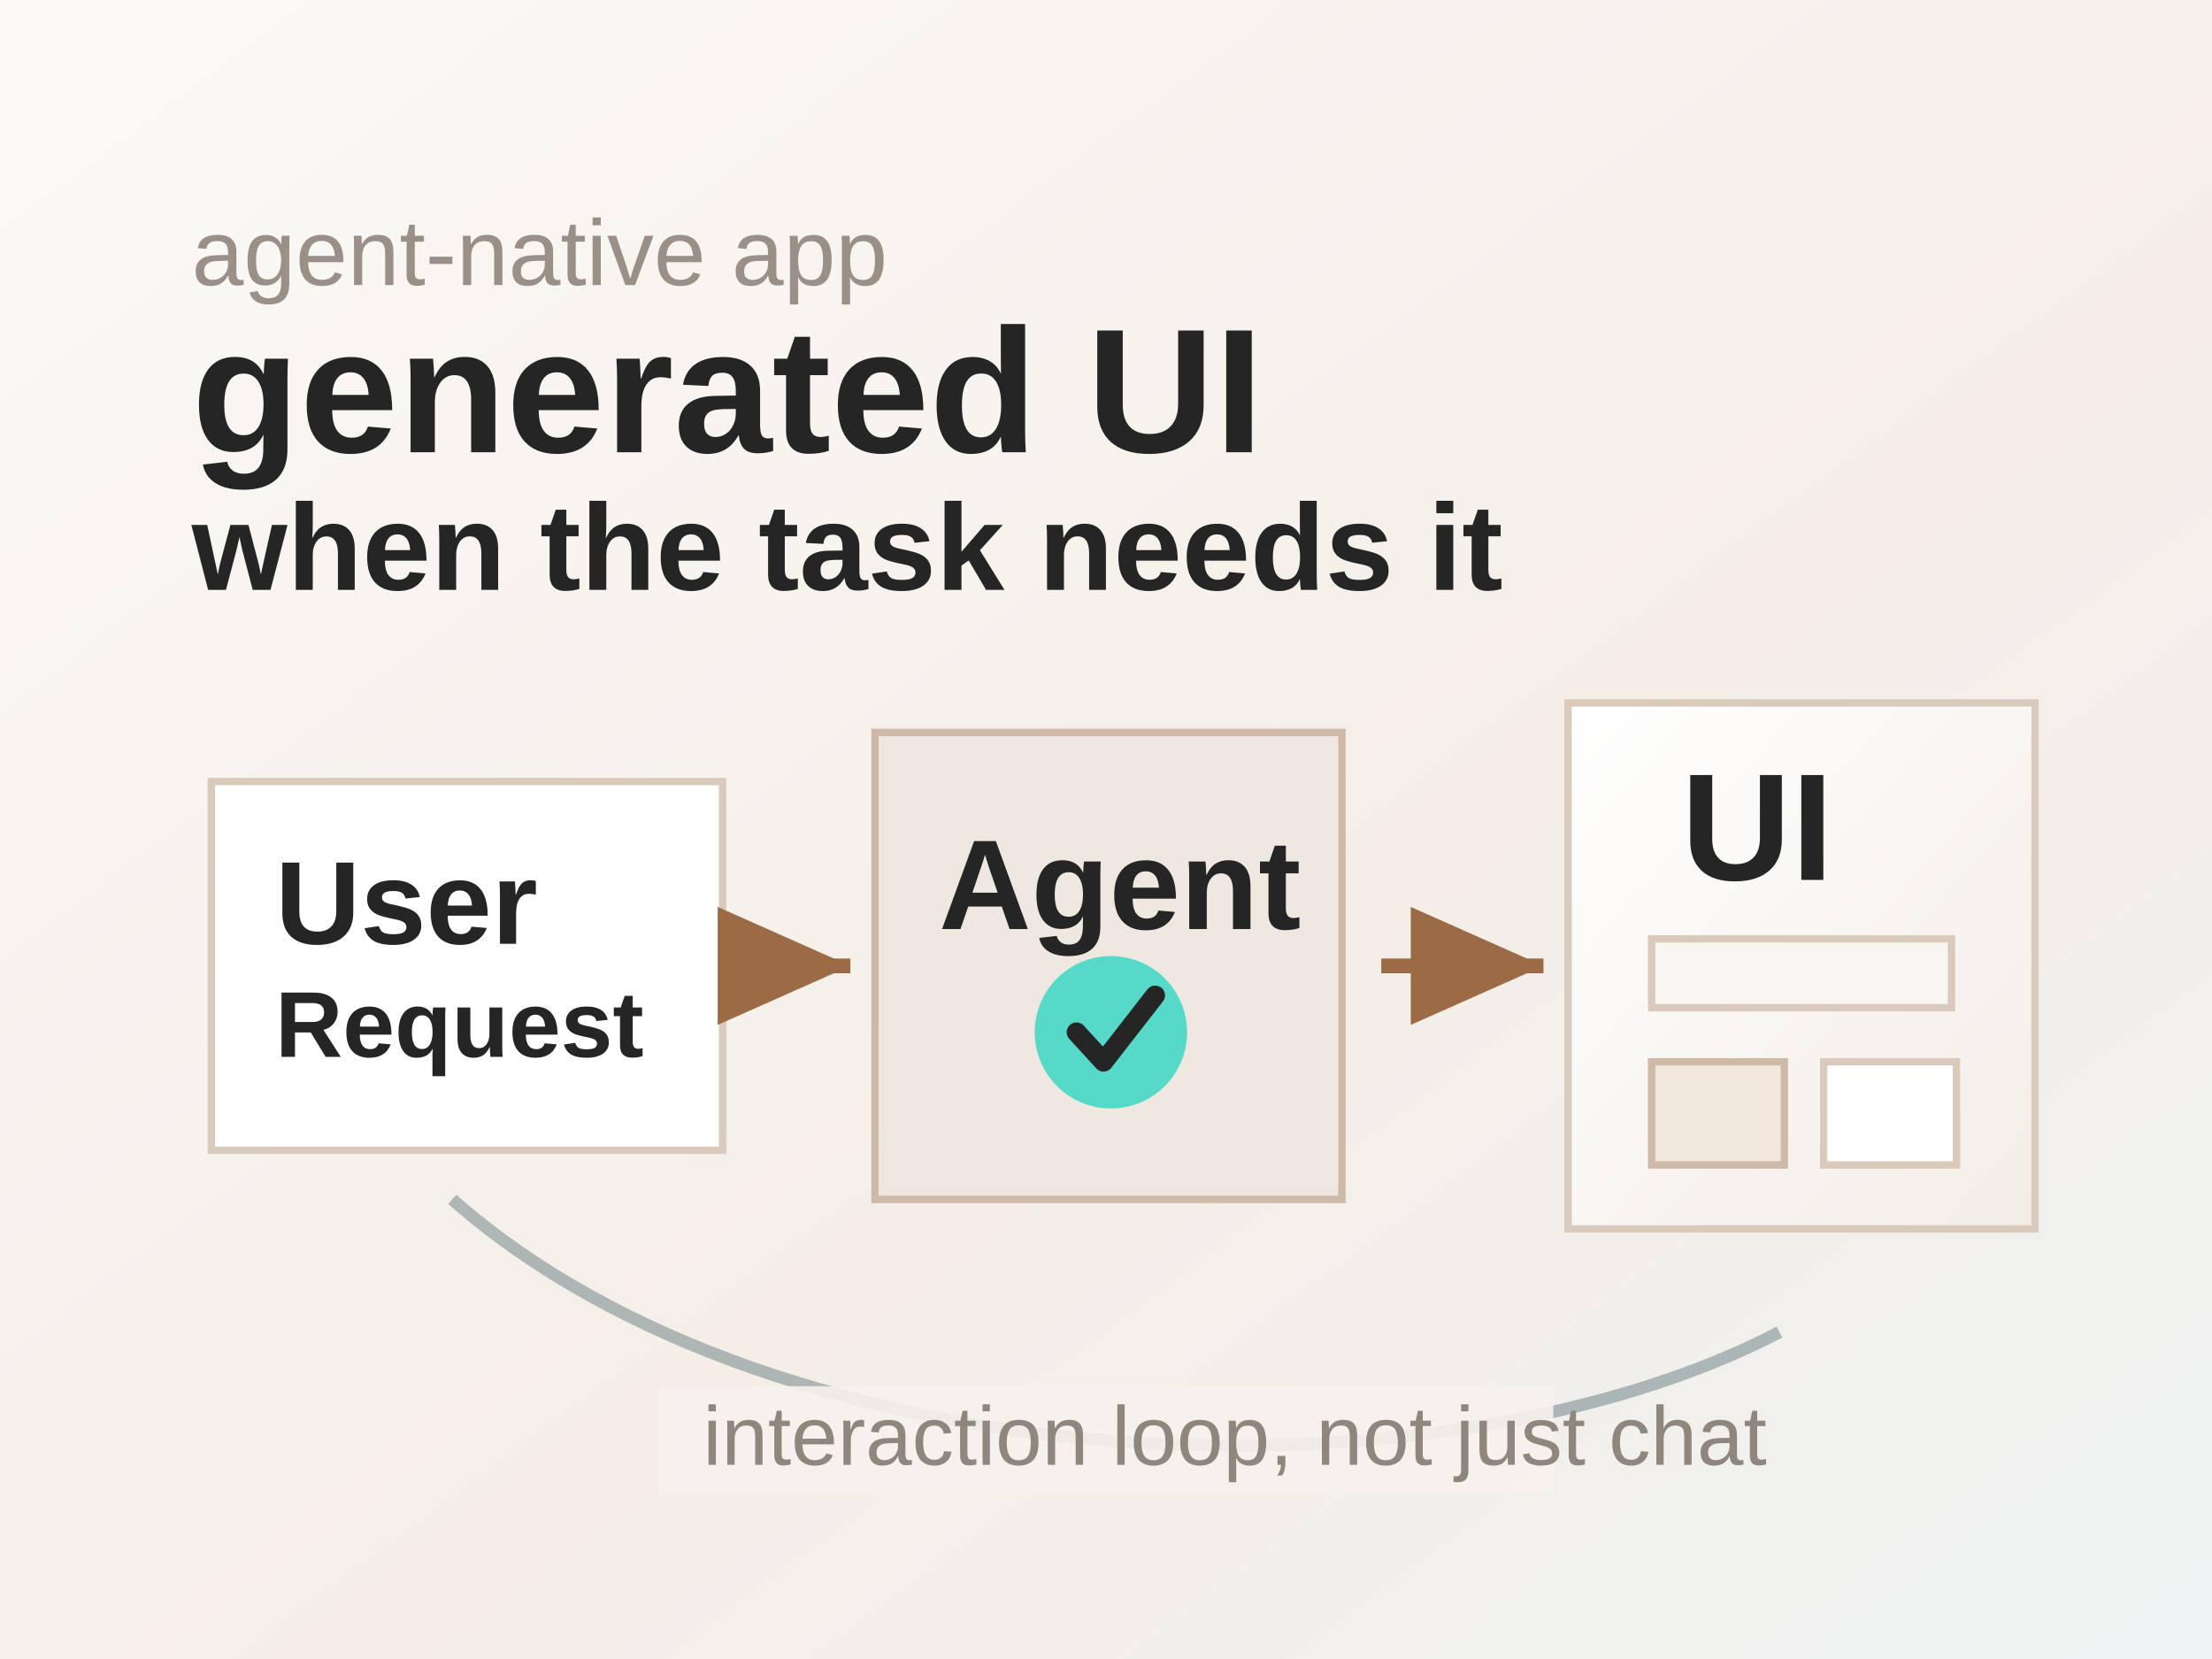
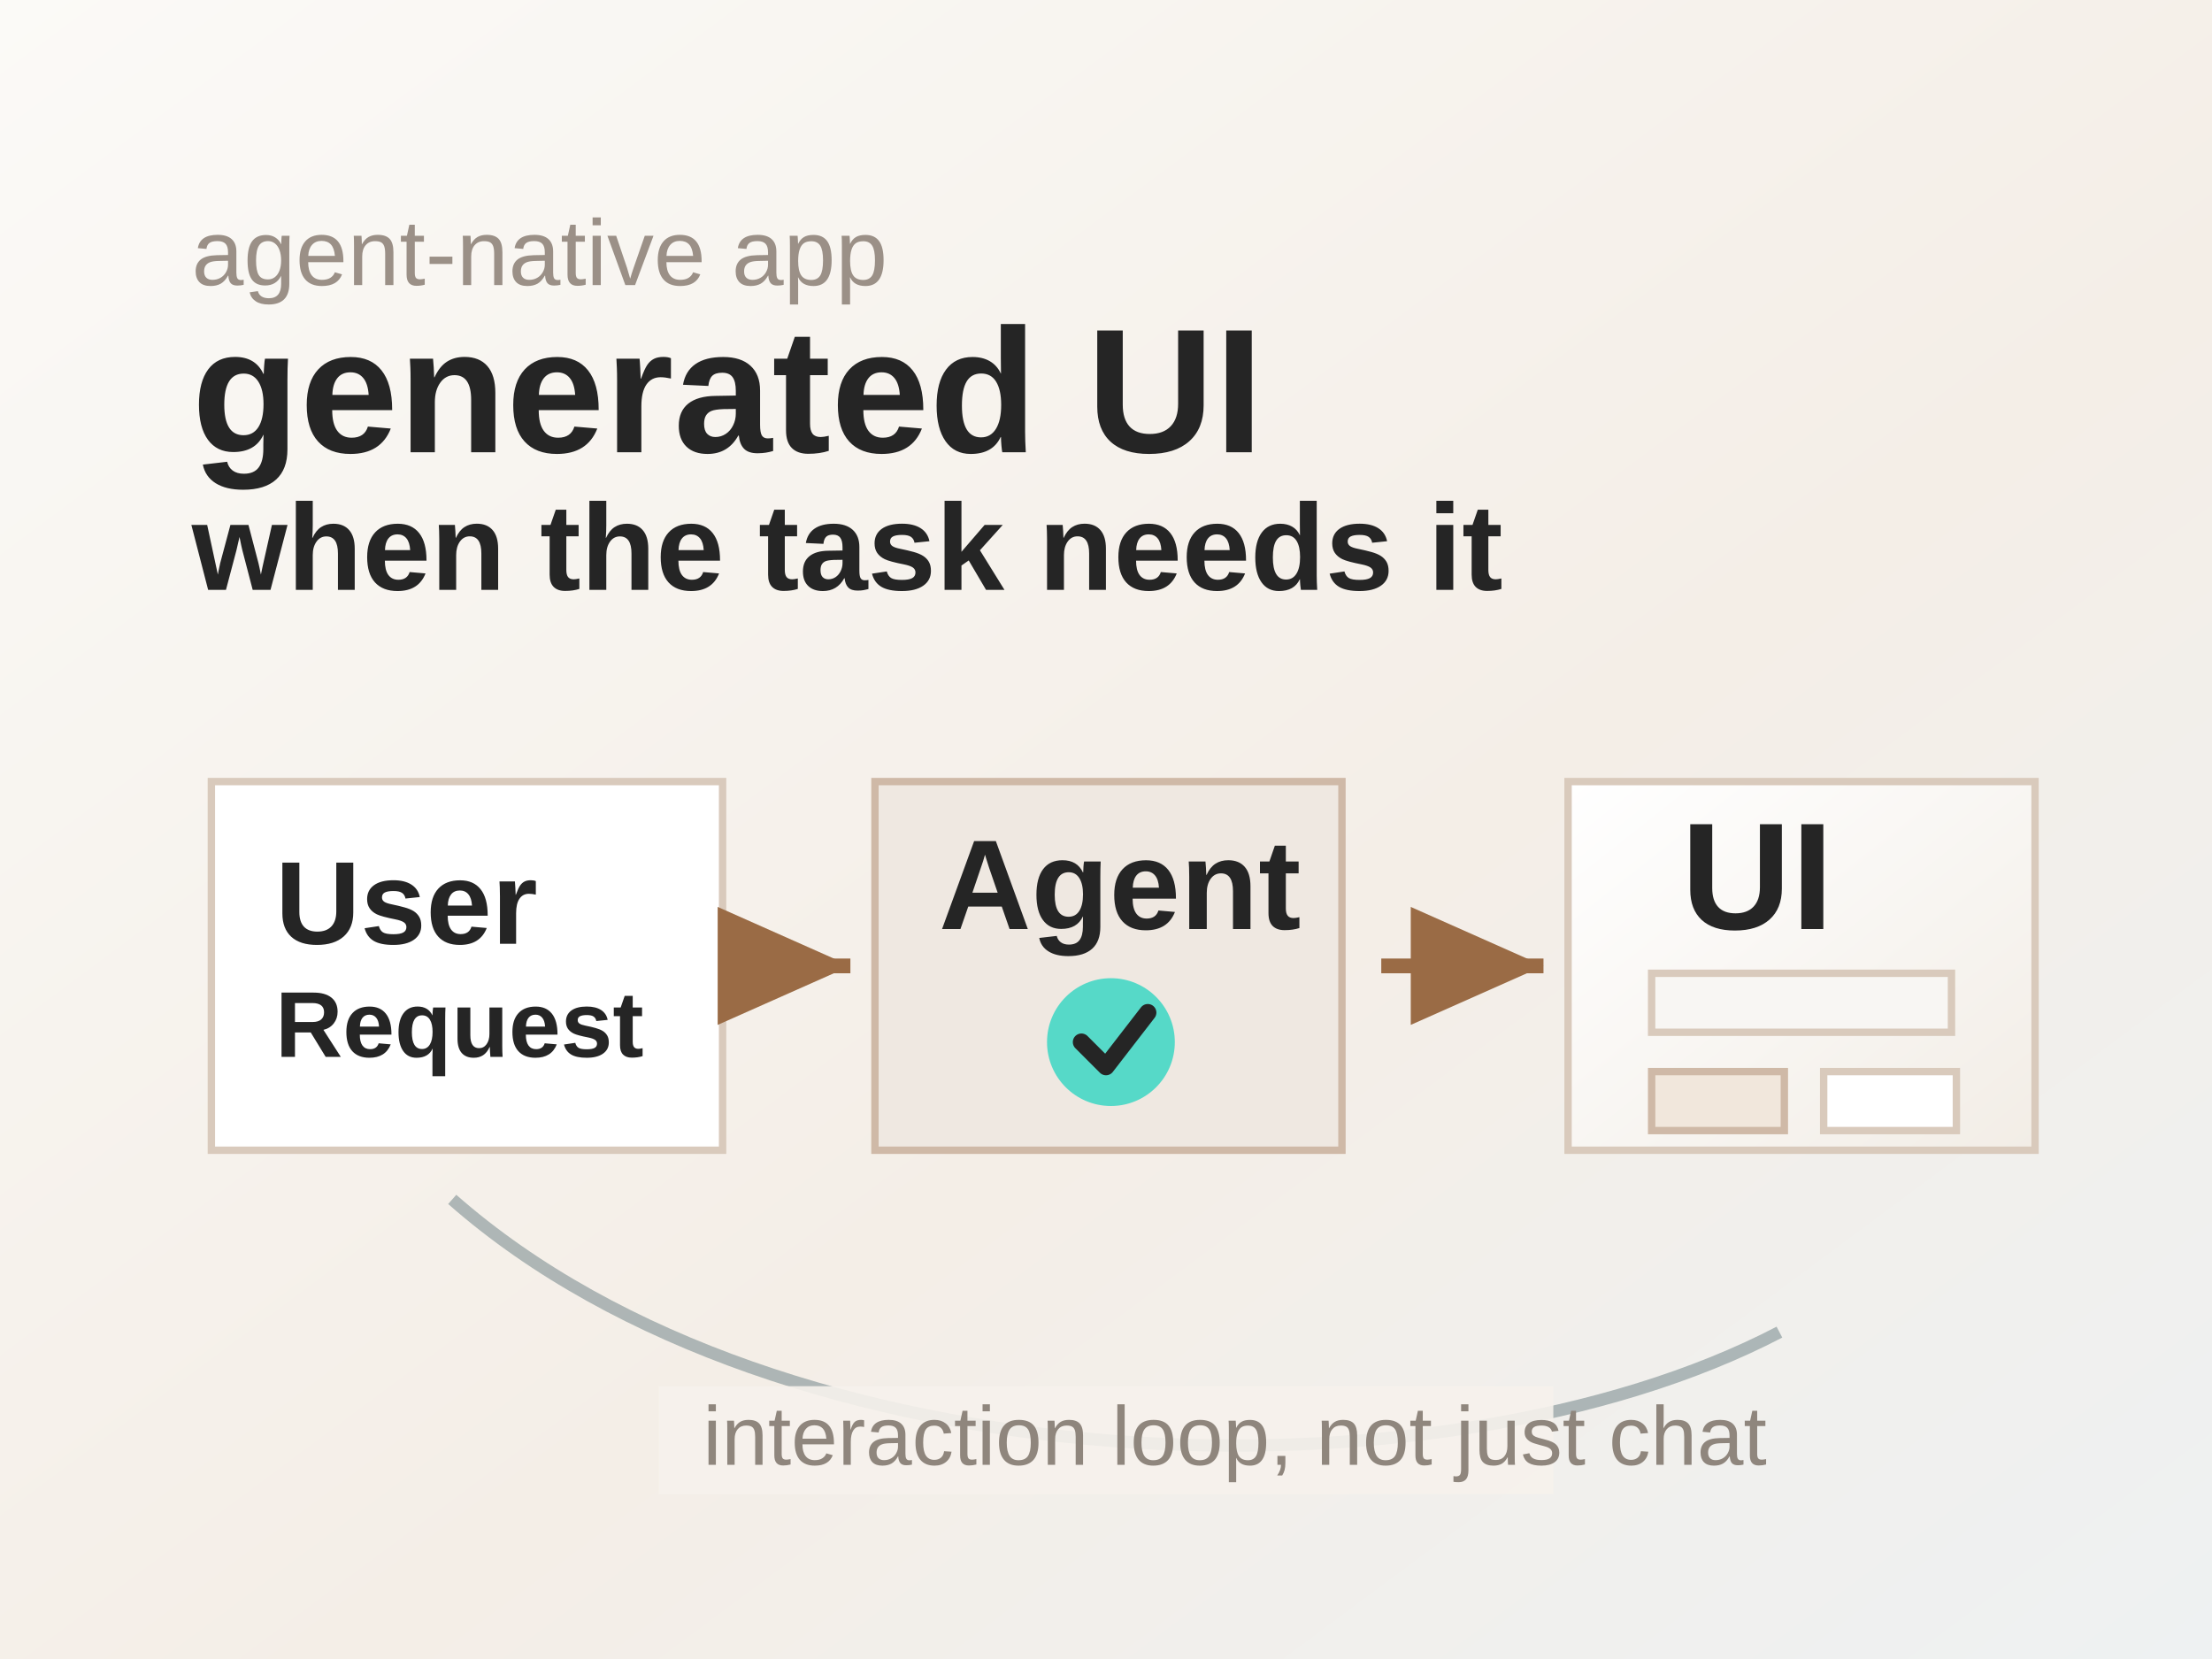
<svg xmlns="http://www.w3.org/2000/svg" viewBox="0 0 900 675" role="img" aria-labelledby="title desc">
  <defs>
    <linearGradient id="bg" x1="0" x2="1" y1="0" y2="1">
      <stop offset="0" stop-color="#fbfaf7" />
      <stop offset="0.58" stop-color="#f4eee7" />
      <stop offset="1" stop-color="#eef1f2" />
    </linearGradient>
    <linearGradient id="surface" x1="0" x2="1" y1="0" y2="1">
      <stop offset="0" stop-color="#ffffff" />
      <stop offset="1" stop-color="#f2ede6" />
    </linearGradient>
    <marker id="arrow" markerWidth="12" markerHeight="12" refX="9" refY="4" orient="auto" markerUnits="strokeWidth">
      <path d="M0,0 L9,4 L0,8 Z" fill="#9a6b45" />
    </marker>
  </defs>
  <rect width="900" height="675" fill="url(#bg)" />
  <text x="78" y="116" fill="#9b9087" font-family="Arial, sans-serif" font-size="38">agent-native app</text>
  <text x="78" y="184" fill="#252525" font-family="Arial, sans-serif" font-size="72" font-weight="700">generated UI</text>
  <text x="78" y="240" fill="#252525" font-family="Arial, sans-serif" font-size="50" font-weight="700">when the task needs it</text>
  <g transform="translate(86 318)">
    <rect width="208" height="150" fill="#ffffff" stroke="#d9cabc" stroke-width="3" />
    <text x="26" y="66" fill="#252525" font-family="Arial, sans-serif" font-size="48" font-weight="700">User</text>
    <text x="26" y="112" fill="#252525" font-family="Arial, sans-serif" font-size="38" font-weight="700">Request</text>
  </g>
-   <g transform="translate(356 298)">
-     <rect width="190" height="190" fill="#efe8e1" stroke="#cfb9a7" stroke-width="3" />
-     <text x="26" y="80" fill="#252525" font-family="Arial, sans-serif" font-size="52" font-weight="700">Agent</text>
-     <circle cx="96" cy="122" r="31" fill="#4fd8c6" opacity="0.95" />
-     <path d="M82 122 L93 134 L114 107" fill="none" stroke="#252525" stroke-width="8" stroke-linecap="round" stroke-linejoin="round" />
+   <g transform="translate(356 318)">
+     <rect width="190" height="150" fill="#efe8e1" stroke="#cfb9a7" stroke-width="3" />
+     <text x="26" y="60" fill="#252525" font-family="Arial, sans-serif" font-size="52" font-weight="700">Agent</text>
+     <circle cx="96" cy="106" r="26" fill="#4fd8c6" opacity="0.95" />
+     <path d="M84 106 L94 116 L111 94" fill="none" stroke="#252525" stroke-width="7" stroke-linecap="round" stroke-linejoin="round" />
  </g>
-   <g transform="translate(638 286)">
-     <rect width="190" height="214" fill="url(#surface)" stroke="#d9cabc" stroke-width="3" />
-     <text x="46" y="72" fill="#252525" font-family="Arial, sans-serif" font-size="62" font-weight="700">UI</text>
-     <rect x="34" y="96" width="122" height="28" fill="#f8f6f3" stroke="#d9cabc" stroke-width="3" />
-     <rect x="34" y="146" width="54" height="42" fill="#f1e7dc" stroke="#cfb9a7" stroke-width="3" />
-     <rect x="104" y="146" width="54" height="42" fill="#ffffff" stroke="#d9cabc" stroke-width="3" />
+   <g transform="translate(638 318)">
+     <rect width="190" height="150" fill="url(#surface)" stroke="#d9cabc" stroke-width="3" />
+     <text x="46" y="60" fill="#252525" font-family="Arial, sans-serif" font-size="62" font-weight="700">UI</text>
+     <rect x="34" y="78" width="122" height="24" fill="#f8f6f3" stroke="#d9cabc" stroke-width="3" />
+     <rect x="34" y="118" width="54" height="24" fill="#f1e7dc" stroke="#cfb9a7" stroke-width="3" />
+     <rect x="104" y="118" width="54" height="24" fill="#ffffff" stroke="#d9cabc" stroke-width="3" />
  </g>
-   <path d="M308 393 C326 393, 338 393, 346 393" fill="none" stroke="#9a6b45" stroke-width="6" marker-end="url(#arrow)" />
-   <path d="M562 393 C590 393, 606 393, 628 393" fill="none" stroke="#9a6b45" stroke-width="6" marker-end="url(#arrow)" />
+   <path d="M308 393 L346 393" fill="none" stroke="#9a6b45" stroke-width="6" marker-end="url(#arrow)" />
+   <path d="M562 393 L628 393" fill="none" stroke="#9a6b45" stroke-width="6" marker-end="url(#arrow)" />
  <path d="M724 542 C586 614, 318 606, 184 488" fill="none" stroke="#879799" stroke-width="5" opacity="0.65" />
  <rect x="268" y="564" width="364" height="44" fill="#f6f2ec" opacity="0.9" />
  <text x="286" y="596" fill="#8f867d" font-family="Arial, sans-serif" font-size="34">interaction loop, not just chat</text>
</svg>
